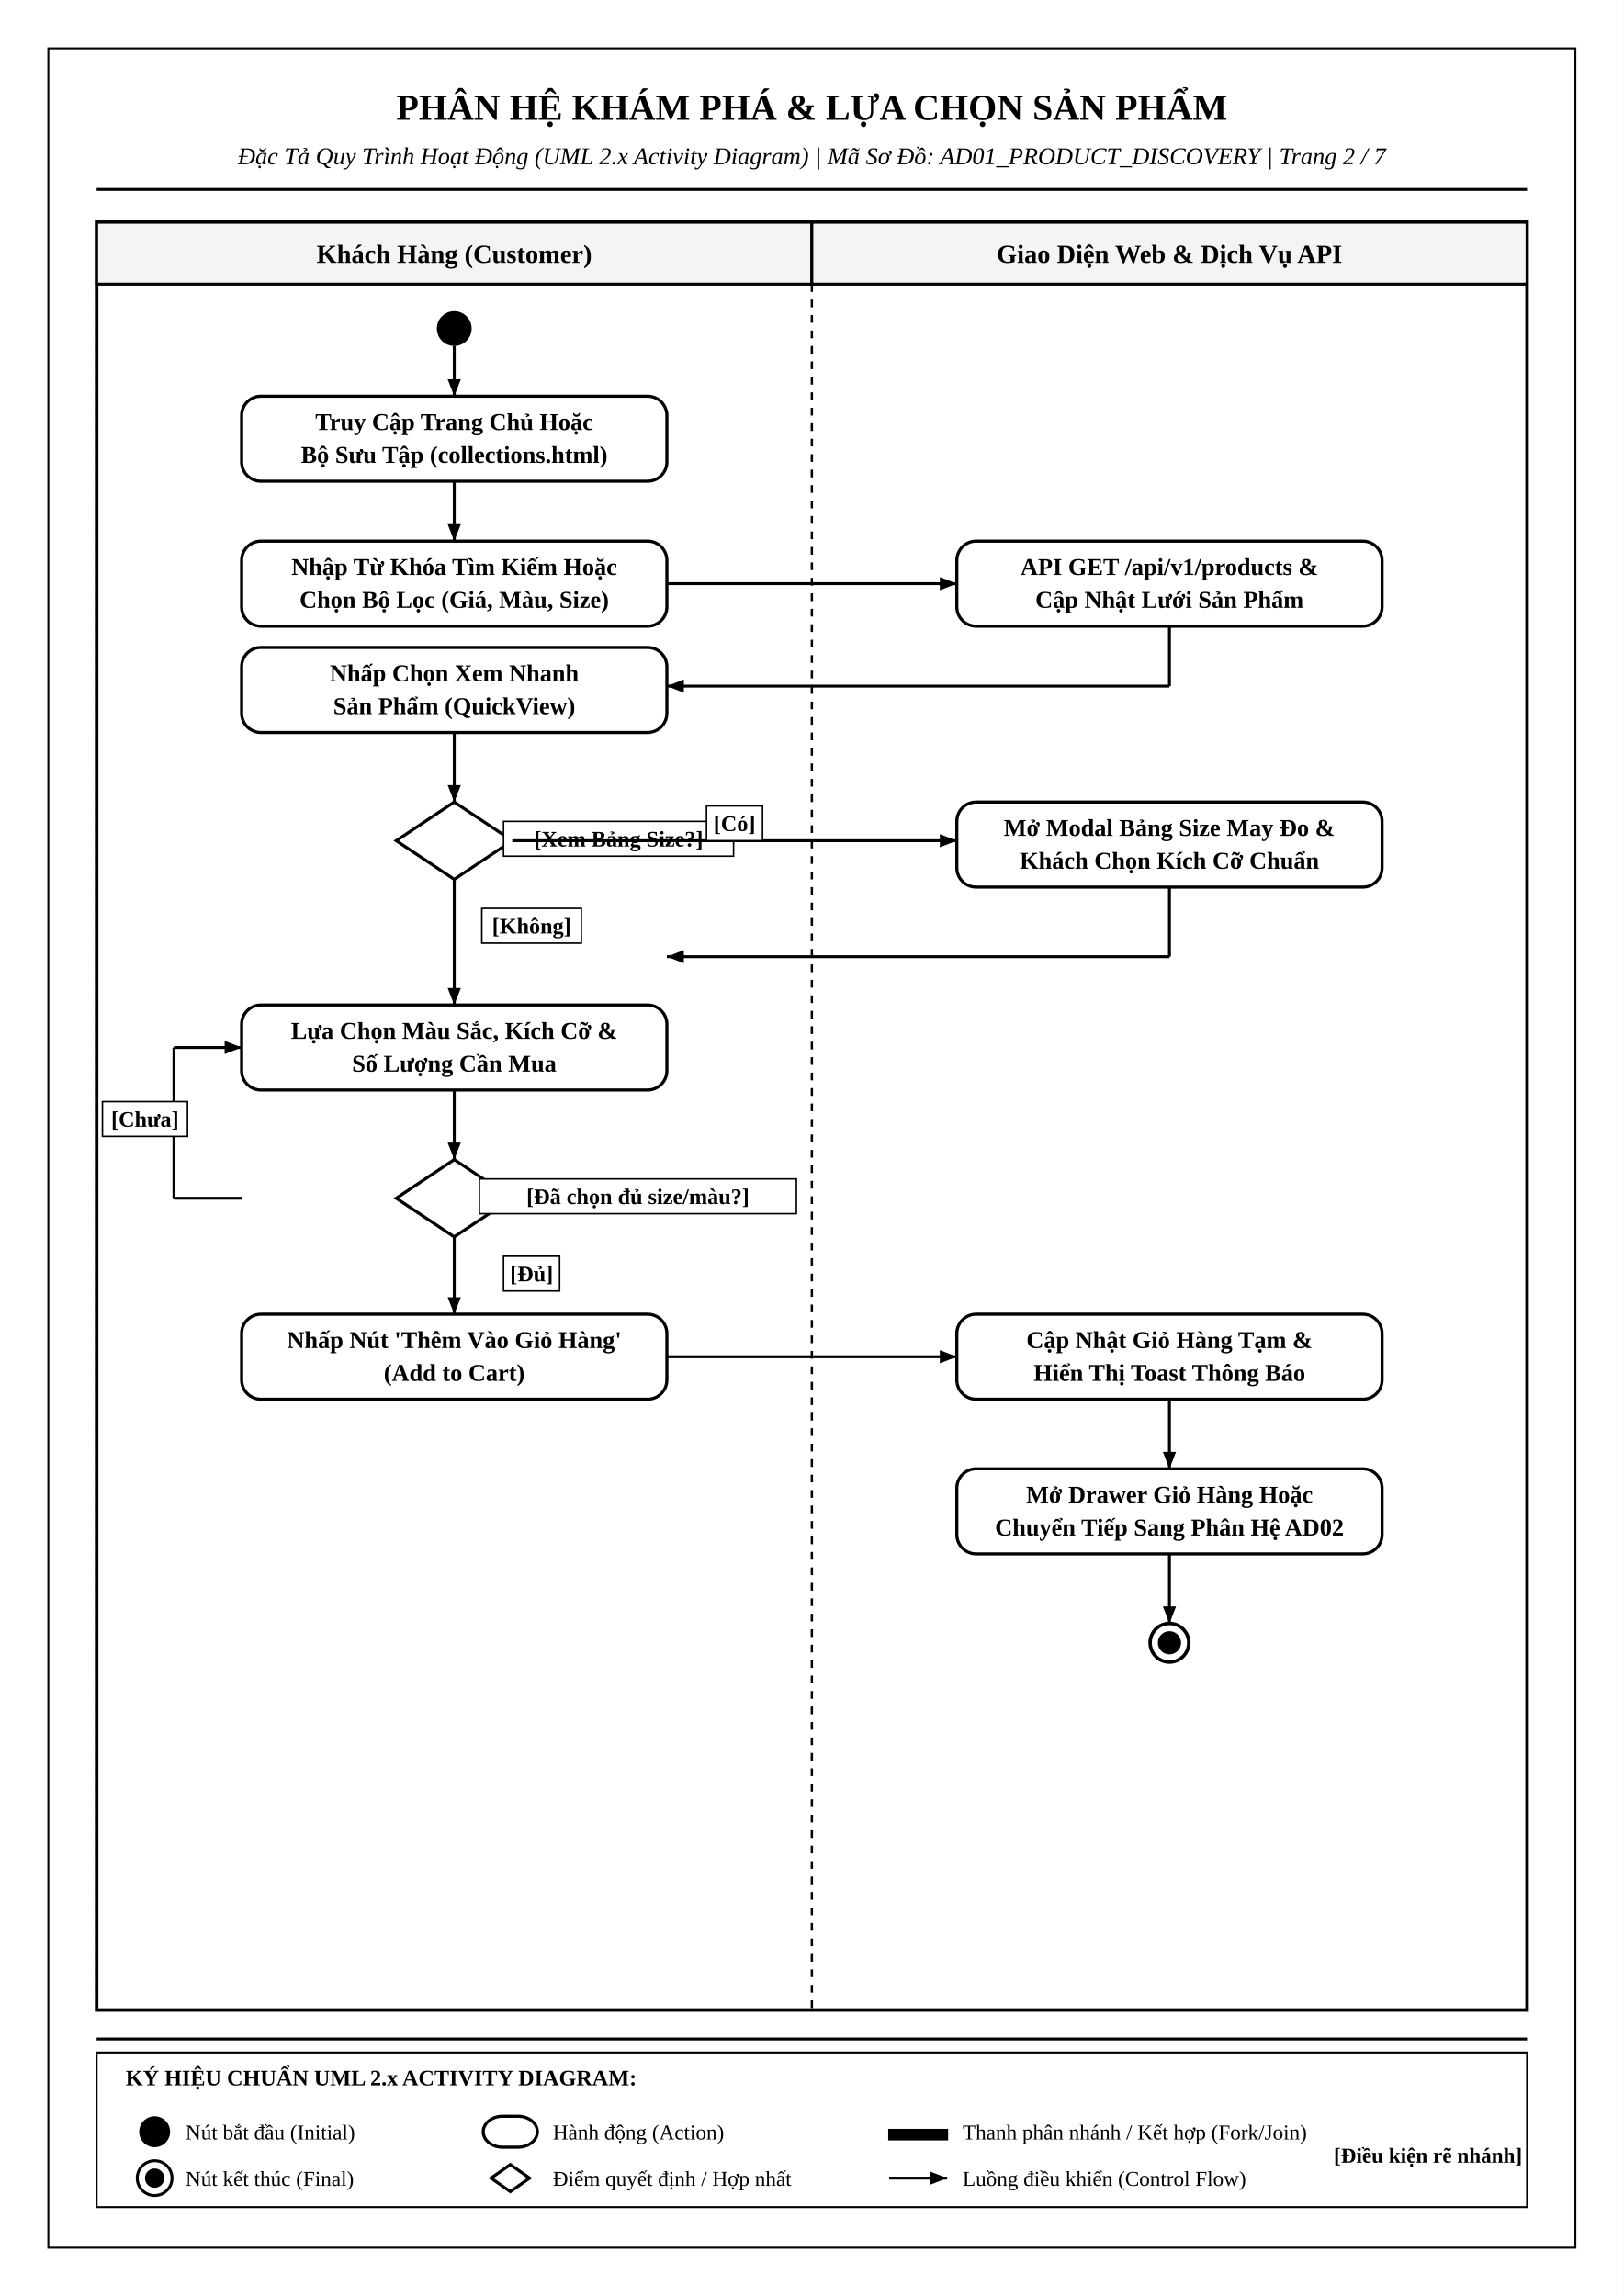
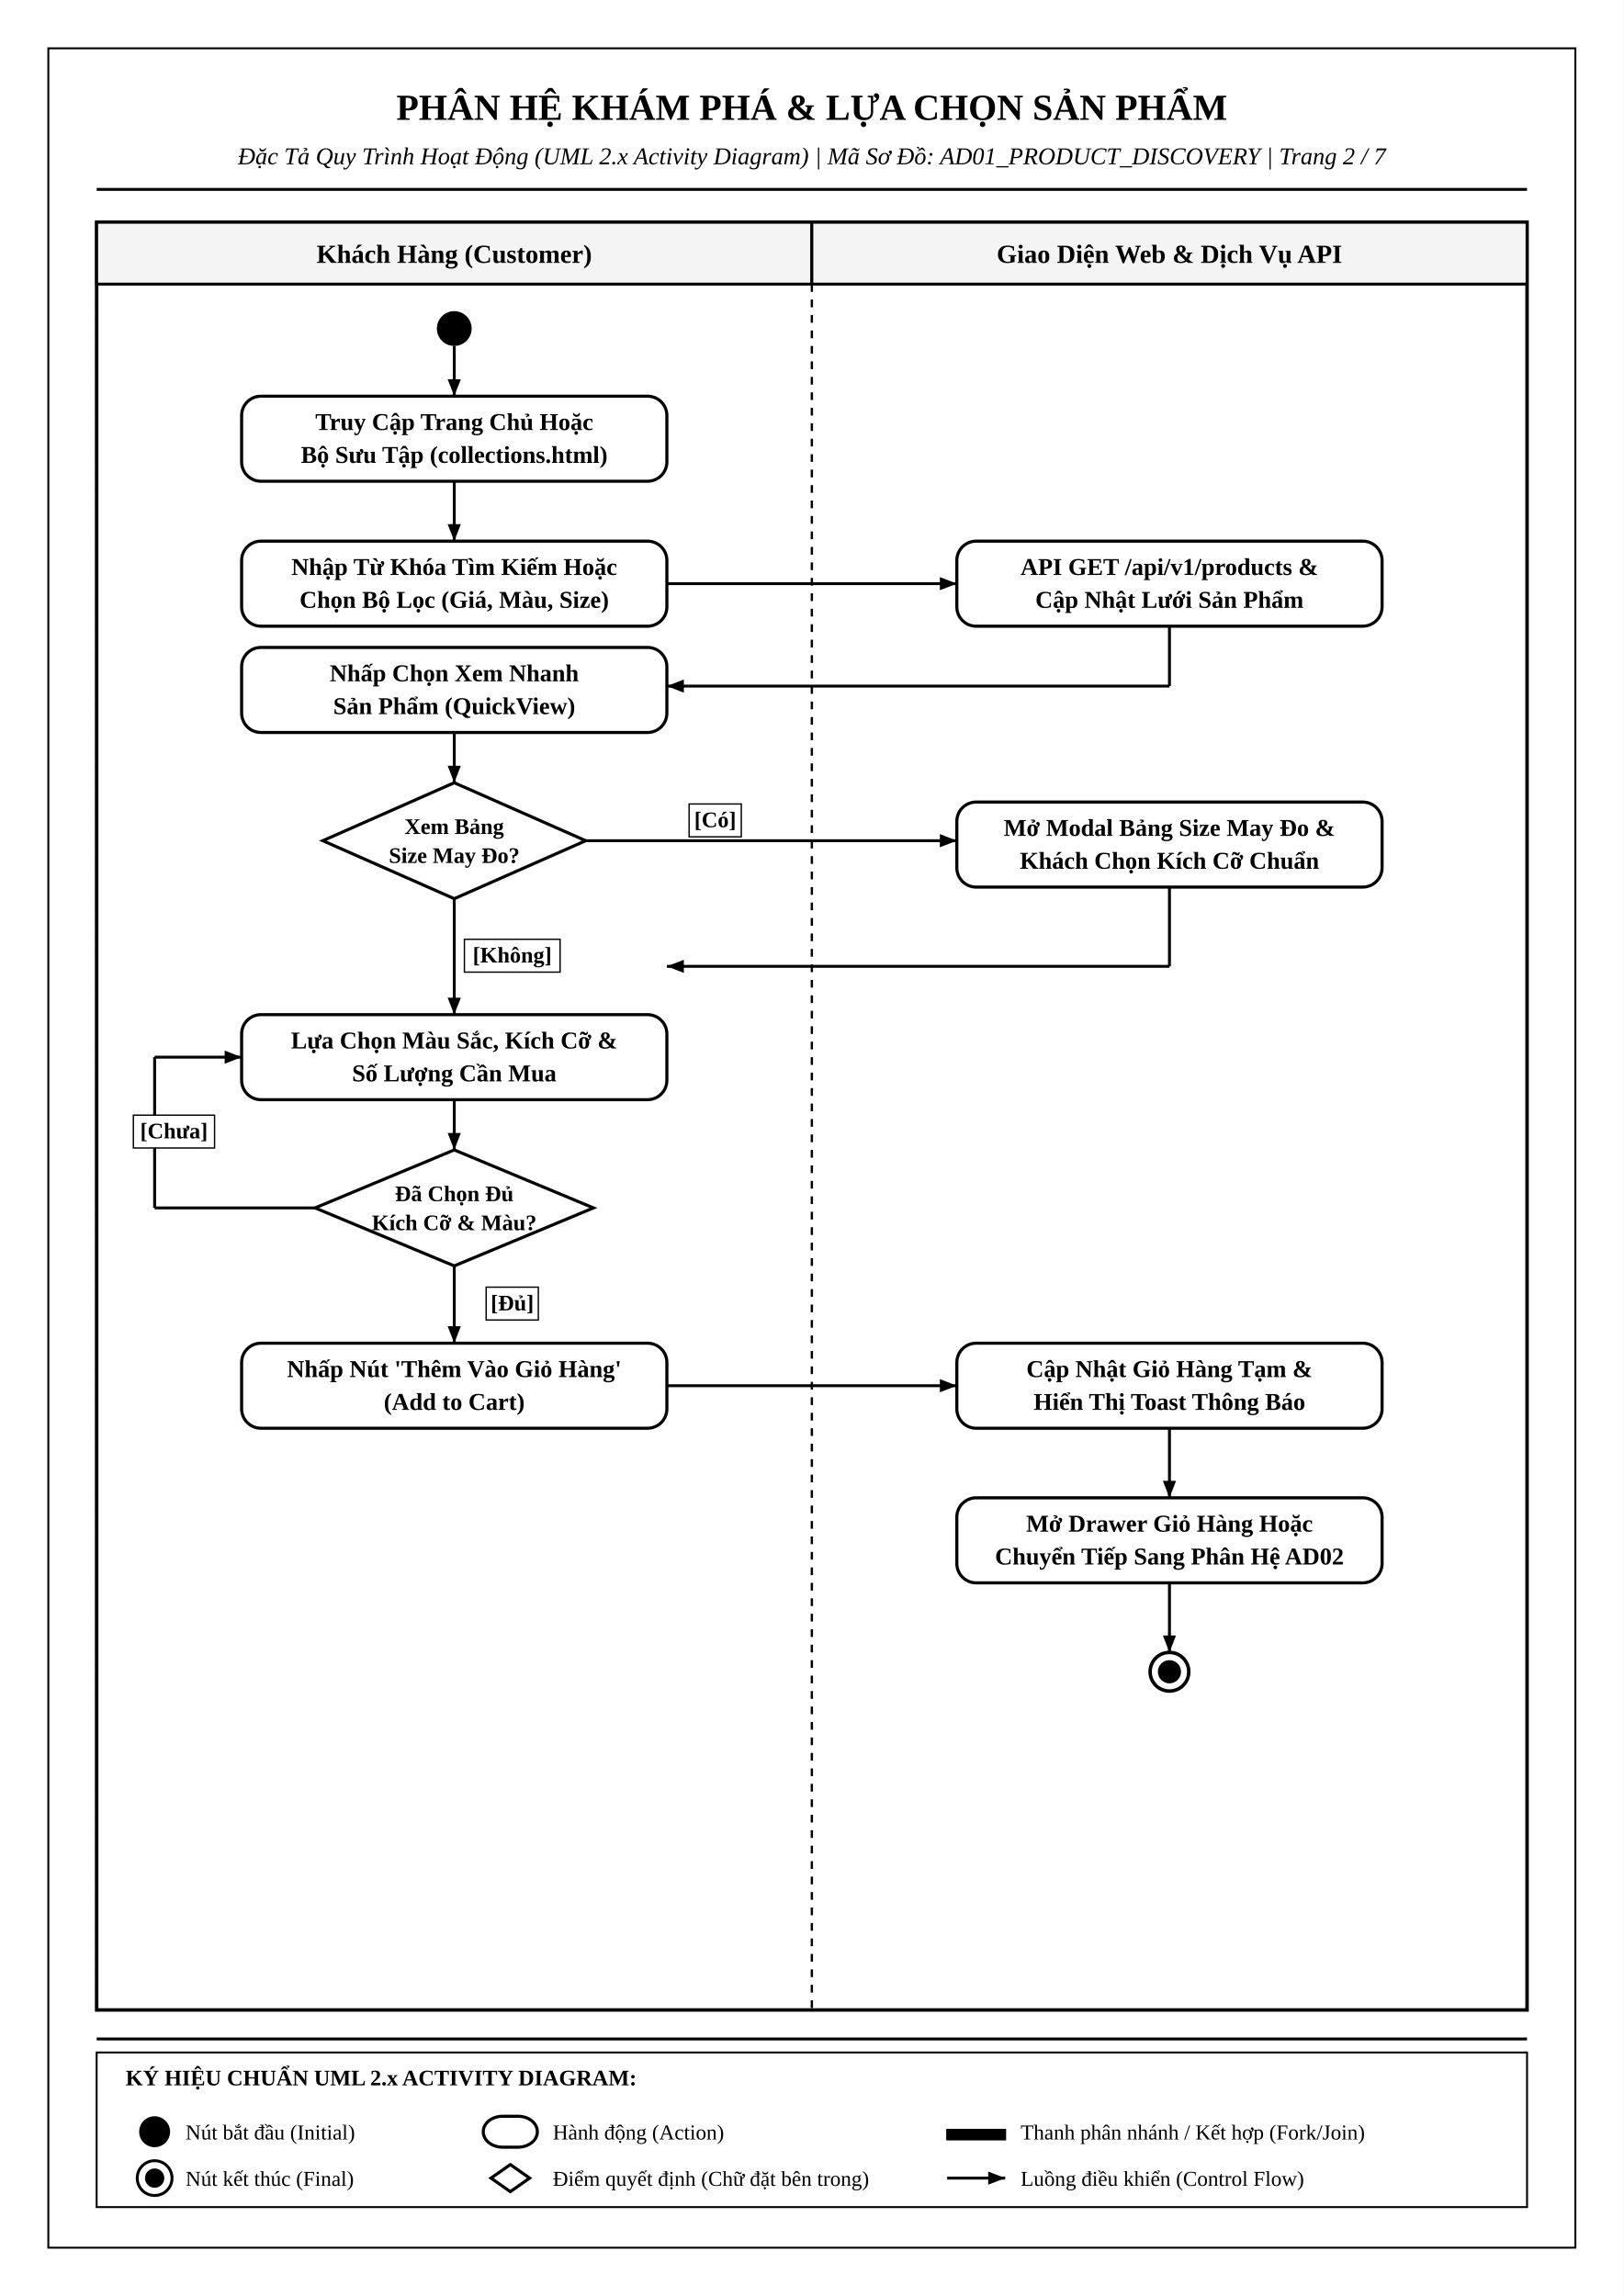
<svg xmlns="http://www.w3.org/2000/svg" viewBox="0 0 840 1188" width="840" height="1188">
  <defs>
    <style>
      .title { font-family: 'Times New Roman', serif; font-size: 19px; font-weight: bold; fill: #000000; text-anchor: middle; }
      .subtitle { font-family: 'Times New Roman', serif; font-size: 12.5px; font-style: italic; fill: #000000; text-anchor: middle; }
      .act-txt { font-family: 'Times New Roman', serif; font-size: 12.5px; font-weight: bold; fill: #000000; text-anchor: middle; }
+       .dec-txt { font-family: 'Times New Roman', serif; font-size: 11.5px; font-weight: bold; fill: #000000; text-anchor: middle; }
      .guard-txt { font-family: 'Times New Roman', serif; font-size: 11.5px; font-weight: bold; fill: #000000; text-anchor: middle; }
      .leg-lbl { font-family: 'Times New Roman', serif; font-size: 11px; fill: #000000; }
      .line { stroke: #000000; stroke-width: 1.5; fill: none; }
      .action-rect { fill: #FFFFFF; stroke: #000000; stroke-width: 1.6; rx: 10px; ry: 10px; }
      .decision-diamond { fill: #FFFFFF; stroke: #000000; stroke-width: 1.6; }
      .sync-bar { fill: #000000; stroke: #000000; }
    </style>
    <marker id="arrow" viewBox="0 0 10 10" refX="9" refY="5" markerWidth="6.5" markerHeight="6.5" orient="auto">
      <path d="M 0 1.5 L 9 5 L 0 8.5 Z" fill="#000000" />
    </marker>
  </defs>
  <rect x="0" y="0" width="840" height="1188" fill="#FFFFFF" />
  <rect x="25" y="25" width="790" height="1138" fill="none" stroke="#000000" stroke-width="1" />
  <text x="420.0" y="62" class="title">PHÂN HỆ KHÁM PHÁ &amp; LỰA CHỌN SẢN PHẨM</text>
  <text x="420.0" y="85" class="subtitle">Đặc Tả Quy Trình Hoạt Động (UML 2.x Activity Diagram) | Mã Sơ Đồ: AD01_PRODUCT_DISCOVERY | Trang 2 / 7</text>
  <line x1="50" y1="98" x2="790" y2="98" class="line" />
  <rect x="50" y="115" width="740" height="925" fill="none" stroke="#000000" stroke-width="1.8" />
  <rect x="50.0" y="115" width="370.0" height="32" fill="#F4F4F4" stroke="#000000" stroke-width="1.5" />
  <text x="235.0" y="136" font-family="'Times New Roman', serif" font-size="13.5px" font-weight="bold" fill="#000000" text-anchor="middle">Khách Hàng (Customer)</text>
  <line x1="50.0" y1="147" x2="50.0" y2="1040" stroke="#000000" stroke-width="1.2" stroke-dasharray="4,4" />
  <rect x="420.0" y="115" width="370.0" height="32" fill="#F4F4F4" stroke="#000000" stroke-width="1.5" />
  <text x="605.0" y="136" font-family="'Times New Roman', serif" font-size="13.5px" font-weight="bold" fill="#000000" text-anchor="middle">Giao Diện Web &amp; Dịch Vụ API</text>
  <line x1="420.0" y1="147" x2="420.0" y2="1040" stroke="#000000" stroke-width="1.2" stroke-dasharray="4,4" />
  <line x1="790" y1="147" x2="790" y2="1040" stroke="#000000" stroke-width="1.2" />
  <circle cx="235" cy="170" r="9" fill="#000000" />
  <line x1="235" y1="179" x2="235" y2="205" class="line" marker-end="url(#arrow)" />
  <rect x="125" y="205" width="220" height="44" class="action-rect" />
  <text x="235.0" y="222.5" class="act-txt">Truy Cập Trang Chủ Hoặc</text>
  <text x="235.0" y="239.5" class="act-txt">Bộ Sưu Tập (collections.html)</text>
  <line x1="235" y1="249" x2="235" y2="280" class="line" marker-end="url(#arrow)" />
  <rect x="125" y="280" width="220" height="44" class="action-rect" />
  <text x="235.0" y="297.5" class="act-txt">Nhập Từ Khóa Tìm Kiếm Hoặc</text>
  <text x="235.0" y="314.5" class="act-txt">Chọn Bộ Lọc (Giá, Màu, Size)</text>
  <line x1="345" y1="302" x2="495" y2="302" class="line" marker-end="url(#arrow)" />
  <rect x="495" y="280" width="220" height="44" class="action-rect" />
  <text x="605.0" y="297.5" class="act-txt">API GET /api/v1/products &amp;</text>
  <text x="605.0" y="314.5" class="act-txt">Cập Nhật Lưới Sản Phẩm</text>
  <line x1="605" y1="324" x2="605" y2="355" class="line" />
  <line x1="605" y1="355" x2="345" y2="355" class="line" marker-end="url(#arrow)" />
  <rect x="125" y="335" width="220" height="44" class="action-rect" />
  <text x="235.0" y="352.5" class="act-txt">Nhấp Chọn Xem Nhanh</text>
  <text x="235.0" y="369.5" class="act-txt">Sản Phẩm (QuickView)</text>
-   <line x1="235" y1="379" x2="235" y2="415" class="line" marker-end="url(#arrow)" />
-   <polygon points="235,415 265,435 235,455 205,435" class="decision-diamond" />
-   <rect x="260.5" y="425" width="119.0" height="18" fill="#FFFFFF" stroke="#000000" stroke-width="0.8" />
-   <text x="320" y="438" class="guard-txt">[Xem Bảng Size?]</text>
-   <line x1="265" y1="435" x2="495" y2="435" class="line" marker-end="url(#arrow)" />
-   <rect x="365.5" y="417" width="29.0" height="18" fill="#FFFFFF" stroke="#000000" stroke-width="0.8" />
-   <text x="380" y="430" class="guard-txt">[Có]</text>
+   <line x1="235" y1="379" x2="235" y2="405" class="line" marker-end="url(#arrow)" />
+   <polygon points="235,405 303,435 235,465 167,435" class="decision-diamond" />
+   <text x="235" y="431.5" class="dec-txt">Xem Bảng</text>
+   <text x="235" y="446.5" class="dec-txt">Size May Đo?</text>
+   <line x1="303" y1="435" x2="495" y2="435" class="line" marker-end="url(#arrow)" />
+   <rect x="356.5" y="416" width="27.0" height="17" fill="#FFFFFF" stroke="#000000" stroke-width="0.7" />
+   <text x="370" y="428" class="guard-txt">[Có]</text>
  <rect x="495" y="415" width="220" height="44" class="action-rect" />
  <text x="605.0" y="432.5" class="act-txt">Mở Modal Bảng Size May Đo &amp;</text>
  <text x="605.0" y="449.5" class="act-txt">Khách Chọn Kích Cỡ Chuẩn</text>
-   <line x1="605" y1="459" x2="605" y2="495" class="line" />
-   <line x1="605" y1="495" x2="345" y2="495" class="line" marker-end="url(#arrow)" />
-   <line x1="235" y1="455" x2="235" y2="520" class="line" marker-end="url(#arrow)" />
-   <rect x="249.25" y="470" width="51.5" height="18" fill="#FFFFFF" stroke="#000000" stroke-width="0.8" />
-   <text x="275" y="483" class="guard-txt">[Không]</text>
-   <rect x="125" y="520" width="220" height="44" class="action-rect" />
-   <text x="235.0" y="537.5" class="act-txt">Lựa Chọn Màu Sắc, Kích Cỡ &amp;</text>
-   <text x="235.0" y="554.5" class="act-txt">Số Lượng Cần Mua</text>
-   <line x1="235" y1="564" x2="235" y2="600" class="line" marker-end="url(#arrow)" />
-   <polygon points="235,600 265,620 235,640 205,620" class="decision-diamond" />
-   <rect x="248.0" y="610" width="164.0" height="18" fill="#FFFFFF" stroke="#000000" stroke-width="0.8" />
-   <text x="330" y="623" class="guard-txt">[Đã chọn đủ size/màu?]</text>
-   <line x1="125" y1="620" x2="90" y2="620" class="line" />
-   <line x1="90" y1="620" x2="90" y2="542" class="line" />
-   <line x1="90" y1="542" x2="125" y2="542" class="line" marker-end="url(#arrow)" />
-   <rect x="53.0" y="570" width="44.0" height="18" fill="#FFFFFF" stroke="#000000" stroke-width="0.8" />
-   <text x="75" y="583" class="guard-txt">[Chưa]</text>
-   <line x1="235" y1="640" x2="235" y2="680" class="line" marker-end="url(#arrow)" />
-   <rect x="260.5" y="650" width="29.0" height="18" fill="#FFFFFF" stroke="#000000" stroke-width="0.8" />
-   <text x="275" y="663" class="guard-txt">[Đủ]</text>
-   <rect x="125" y="680" width="220" height="44" class="action-rect" />
-   <text x="235.0" y="697.5" class="act-txt">Nhấp Nút 'Thêm Vào Giỏ Hàng'</text>
-   <text x="235.0" y="714.5" class="act-txt">(Add to Cart)</text>
-   <line x1="345" y1="702" x2="495" y2="702" class="line" marker-end="url(#arrow)" />
-   <rect x="495" y="680" width="220" height="44" class="action-rect" />
-   <text x="605.0" y="697.5" class="act-txt">Cập Nhật Giỏ Hàng Tạm &amp;</text>
-   <text x="605.0" y="714.5" class="act-txt">Hiển Thị Toast Thông Báo</text>
-   <line x1="605" y1="724" x2="605" y2="760" class="line" marker-end="url(#arrow)" />
-   <rect x="495" y="760" width="220" height="44" class="action-rect" />
-   <text x="605.0" y="777.5" class="act-txt">Mở Drawer Giỏ Hàng Hoặc</text>
-   <text x="605.0" y="794.5" class="act-txt">Chuyển Tiếp Sang Phân Hệ AD02</text>
-   <line x1="605" y1="804" x2="605" y2="840" class="line" marker-end="url(#arrow)" />
-   <circle cx="605" cy="850" r="10" fill="none" stroke="#000000" stroke-width="1.8" />
-   <circle cx="605" cy="850" r="6" fill="#000000" />
+   <line x1="605" y1="459" x2="605" y2="500" class="line" />
+   <line x1="605" y1="500" x2="345" y2="500" class="line" marker-end="url(#arrow)" />
+   <line x1="235" y1="465" x2="235" y2="525" class="line" marker-end="url(#arrow)" />
+   <rect x="240.25" y="486" width="49.5" height="17" fill="#FFFFFF" stroke="#000000" stroke-width="0.7" />
+   <text x="265" y="498" class="guard-txt">[Không]</text>
+   <rect x="125" y="525" width="220" height="44" class="action-rect" />
+   <text x="235.0" y="542.5" class="act-txt">Lựa Chọn Màu Sắc, Kích Cỡ &amp;</text>
+   <text x="235.0" y="559.5" class="act-txt">Số Lượng Cần Mua</text>
+   <line x1="235" y1="569" x2="235" y2="595" class="line" marker-end="url(#arrow)" />
+   <polygon points="235,595 307,625 235,655 163,625" class="decision-diamond" />
+   <text x="235" y="621.5" class="dec-txt">Đã Chọn Đủ</text>
+   <text x="235" y="636.5" class="dec-txt">Kích Cỡ &amp; Màu?</text>
+   <line x1="163" y1="625" x2="80" y2="625" class="line" />
+   <line x1="80" y1="625" x2="80" y2="547" class="line" />
+   <line x1="80" y1="547" x2="125" y2="547" class="line" marker-end="url(#arrow)" />
+   <rect x="69.0" y="577" width="42.0" height="17" fill="#FFFFFF" stroke="#000000" stroke-width="0.7" />
+   <text x="90" y="589" class="guard-txt">[Chưa]</text>
+   <line x1="235" y1="655" x2="235" y2="695" class="line" marker-end="url(#arrow)" />
+   <rect x="251.5" y="666" width="27.0" height="17" fill="#FFFFFF" stroke="#000000" stroke-width="0.7" />
+   <text x="265" y="678" class="guard-txt">[Đủ]</text>
+   <rect x="125" y="695" width="220" height="44" class="action-rect" />
+   <text x="235.0" y="712.5" class="act-txt">Nhấp Nút 'Thêm Vào Giỏ Hàng'</text>
+   <text x="235.0" y="729.5" class="act-txt">(Add to Cart)</text>
+   <line x1="345" y1="717" x2="495" y2="717" class="line" marker-end="url(#arrow)" />
+   <rect x="495" y="695" width="220" height="44" class="action-rect" />
+   <text x="605.0" y="712.5" class="act-txt">Cập Nhật Giỏ Hàng Tạm &amp;</text>
+   <text x="605.0" y="729.5" class="act-txt">Hiển Thị Toast Thông Báo</text>
+   <line x1="605" y1="739" x2="605" y2="775" class="line" marker-end="url(#arrow)" />
+   <rect x="495" y="775" width="220" height="44" class="action-rect" />
+   <text x="605.0" y="792.5" class="act-txt">Mở Drawer Giỏ Hàng Hoặc</text>
+   <text x="605.0" y="809.5" class="act-txt">Chuyển Tiếp Sang Phân Hệ AD02</text>
+   <line x1="605" y1="819" x2="605" y2="855" class="line" marker-end="url(#arrow)" />
+   <circle cx="605" cy="865" r="10" fill="none" stroke="#000000" stroke-width="1.8" />
+   <circle cx="605" cy="865" r="6" fill="#000000" />
  <line x1="50" y1="1055" x2="790" y2="1055" class="line" />
  <rect x="50" y="1062" width="740" height="80" fill="#FFFFFF" stroke="#000000" stroke-width="1" />
  <text x="65" y="1079" font-family="'Times New Roman', serif" font-size="11.5px" font-weight="bold" fill="#000000">KÝ HIỆU CHUẨN UML 2.x ACTIVITY DIAGRAM:</text>
  <circle cx="80" cy="1103" r="8" fill="#000000" />
  <text x="96" y="1107" class="leg-lbl">Nút bắt đầu (Initial)</text>
  <circle cx="80" cy="1127" r="9" fill="none" stroke="#000000" stroke-width="1.5" />
  <circle cx="80" cy="1127" r="5" fill="#000000" />
  <text x="96" y="1131" class="leg-lbl">Nút kết thúc (Final)</text>
  <rect x="250" y="1095" width="28" height="16" class="action-rect" />
  <text x="286" y="1107" class="leg-lbl">Hành động (Action)</text>
  <polygon points="264,1120 274,1127 264,1134 254,1127" class="decision-diamond" />
-   <text x="286" y="1131" class="leg-lbl">Điểm quyết định / Hợp nhất</text>
-   <rect x="460" y="1102" width="30" height="5" class="sync-bar" />
-   <text x="498" y="1107" class="leg-lbl">Thanh phân nhánh / Kết hợp (Fork/Join)</text>
-   <line x1="460" y1="1127" x2="490" y2="1127" class="line" marker-end="url(#arrow)" />
-   <text x="498" y="1131" class="leg-lbl">Luồng điều khiển (Control Flow)</text>
-   <text x="690" y="1119" class="leg-lbl" font-weight="bold">[Điều kiện rẽ nhánh]</text>
+   <text x="286" y="1131" class="leg-lbl">Điểm quyết định (Chữ đặt bên trong)</text>
+   <rect x="490" y="1102" width="30" height="5" class="sync-bar" />
+   <text x="528" y="1107" class="leg-lbl">Thanh phân nhánh / Kết hợp (Fork/Join)</text>
+   <line x1="490" y1="1127" x2="520" y2="1127" class="line" marker-end="url(#arrow)" />
+   <text x="528" y="1131" class="leg-lbl">Luồng điều khiển (Control Flow)</text>
</svg>
